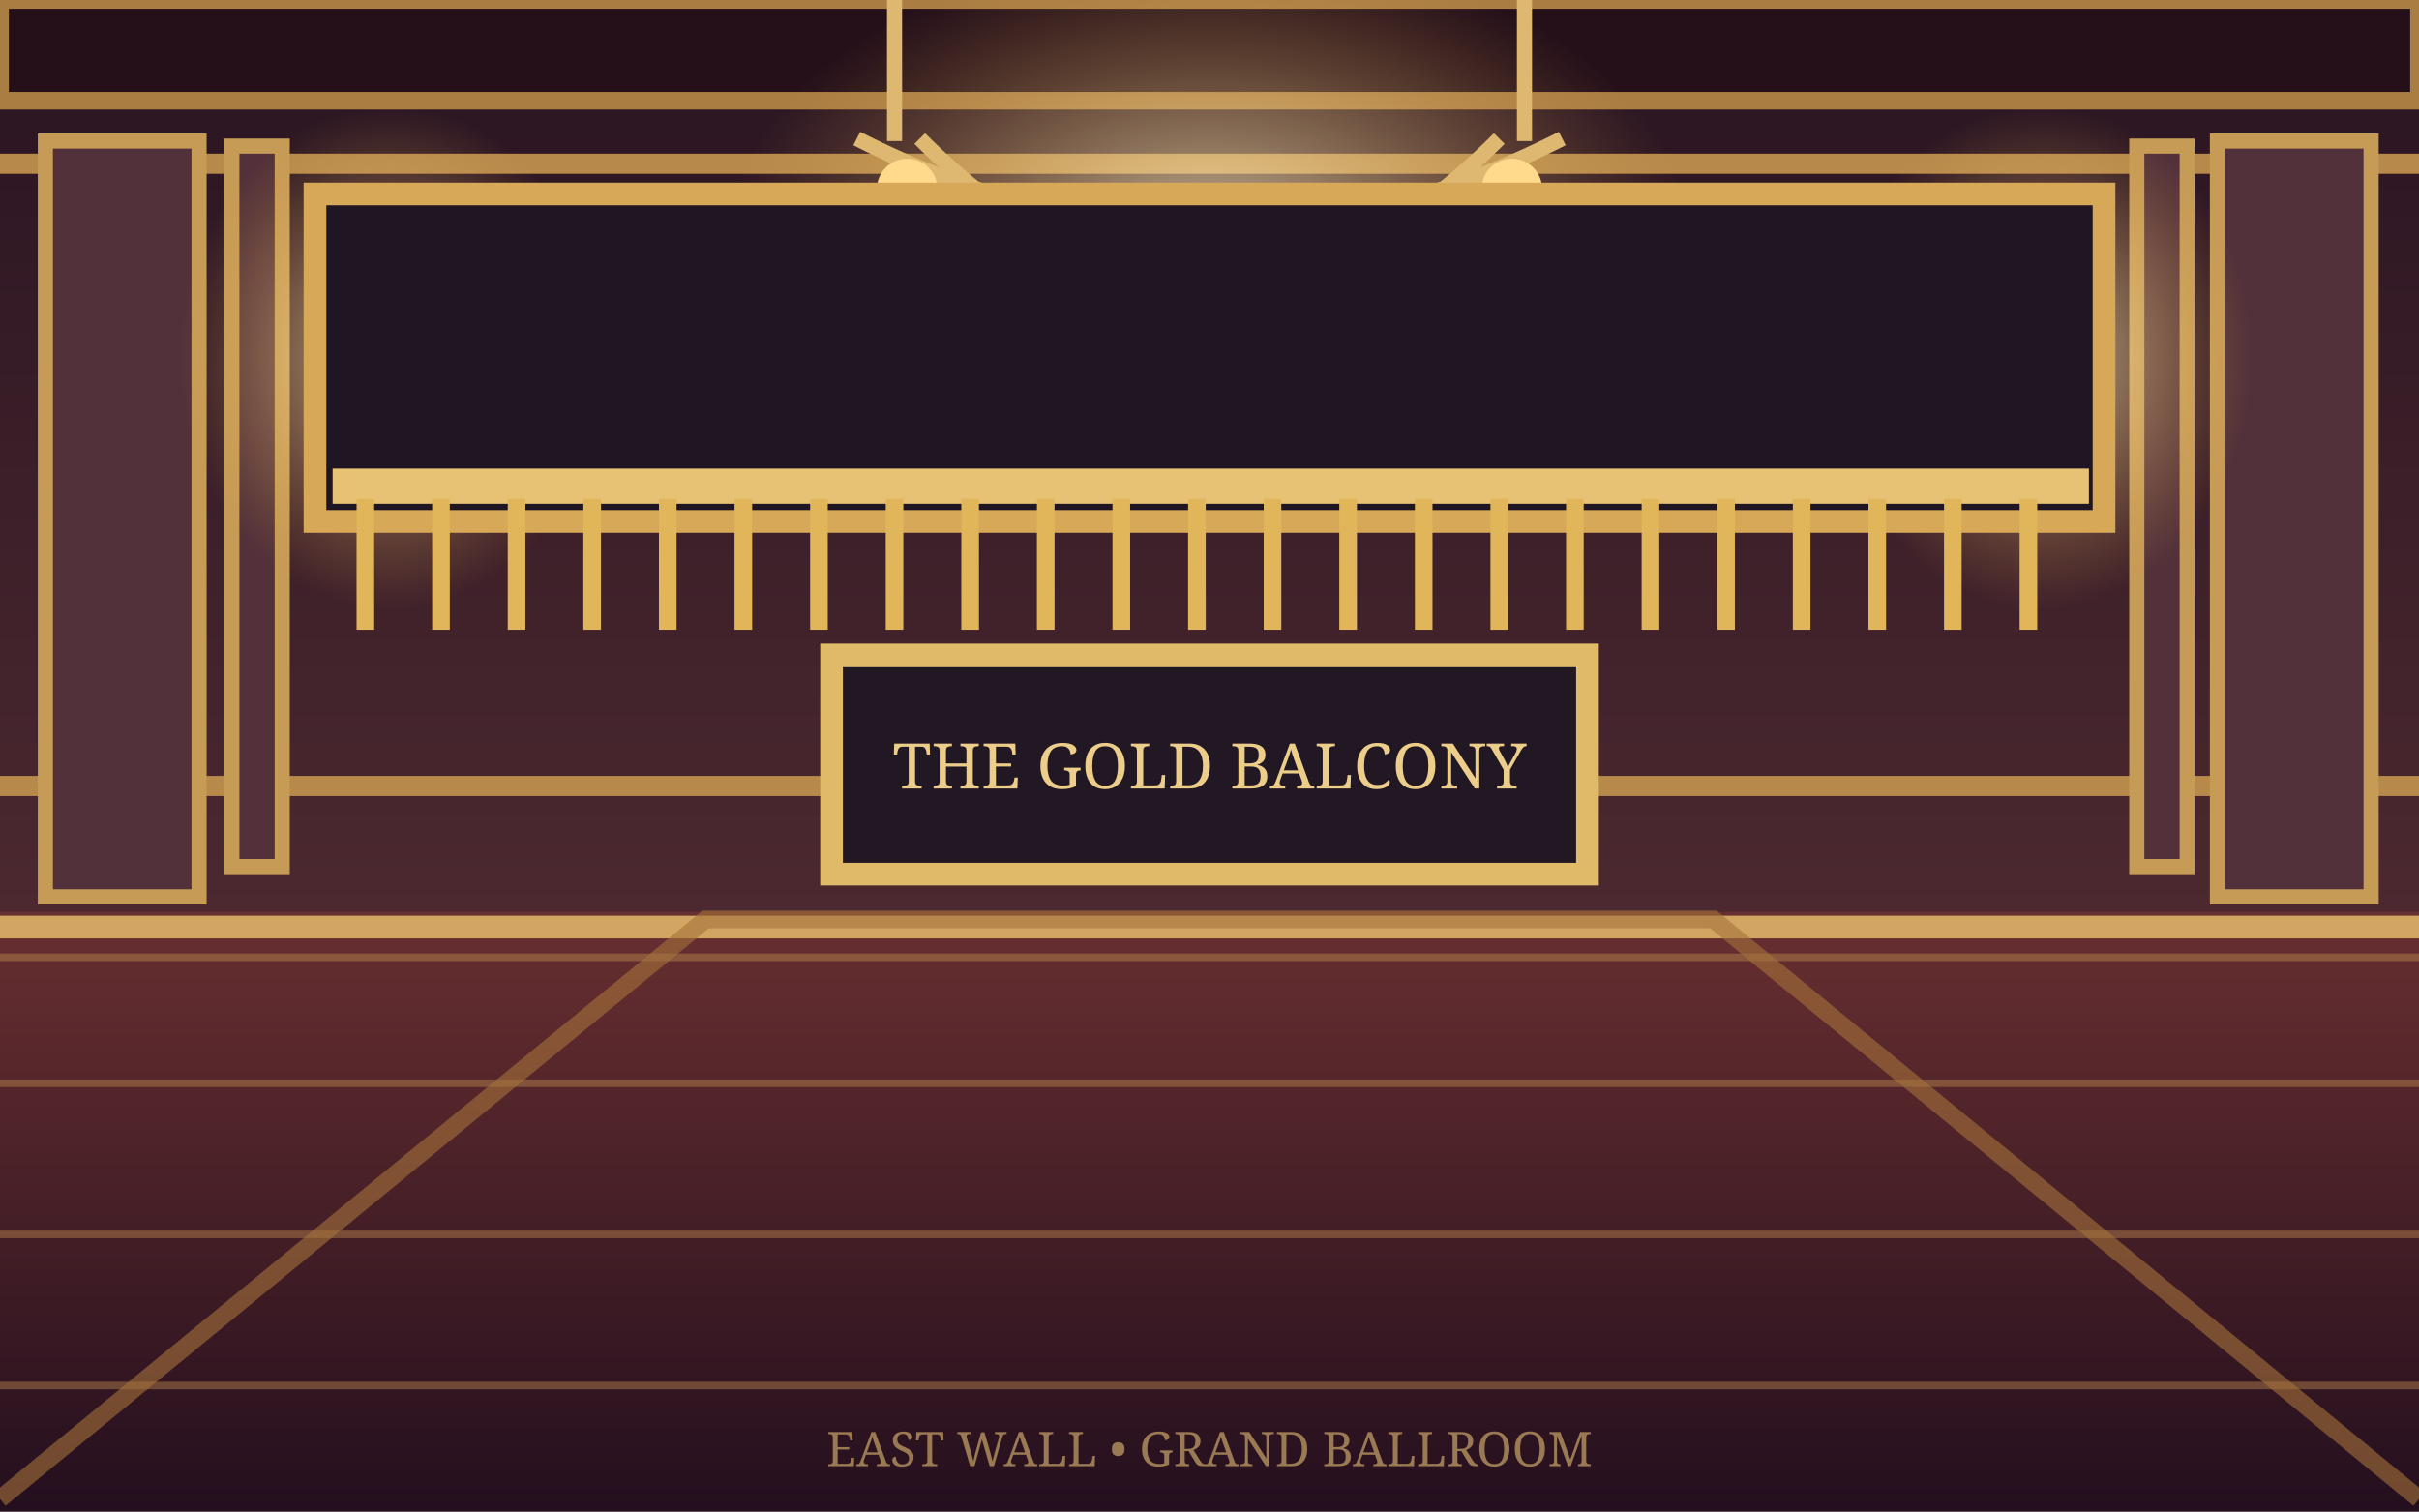
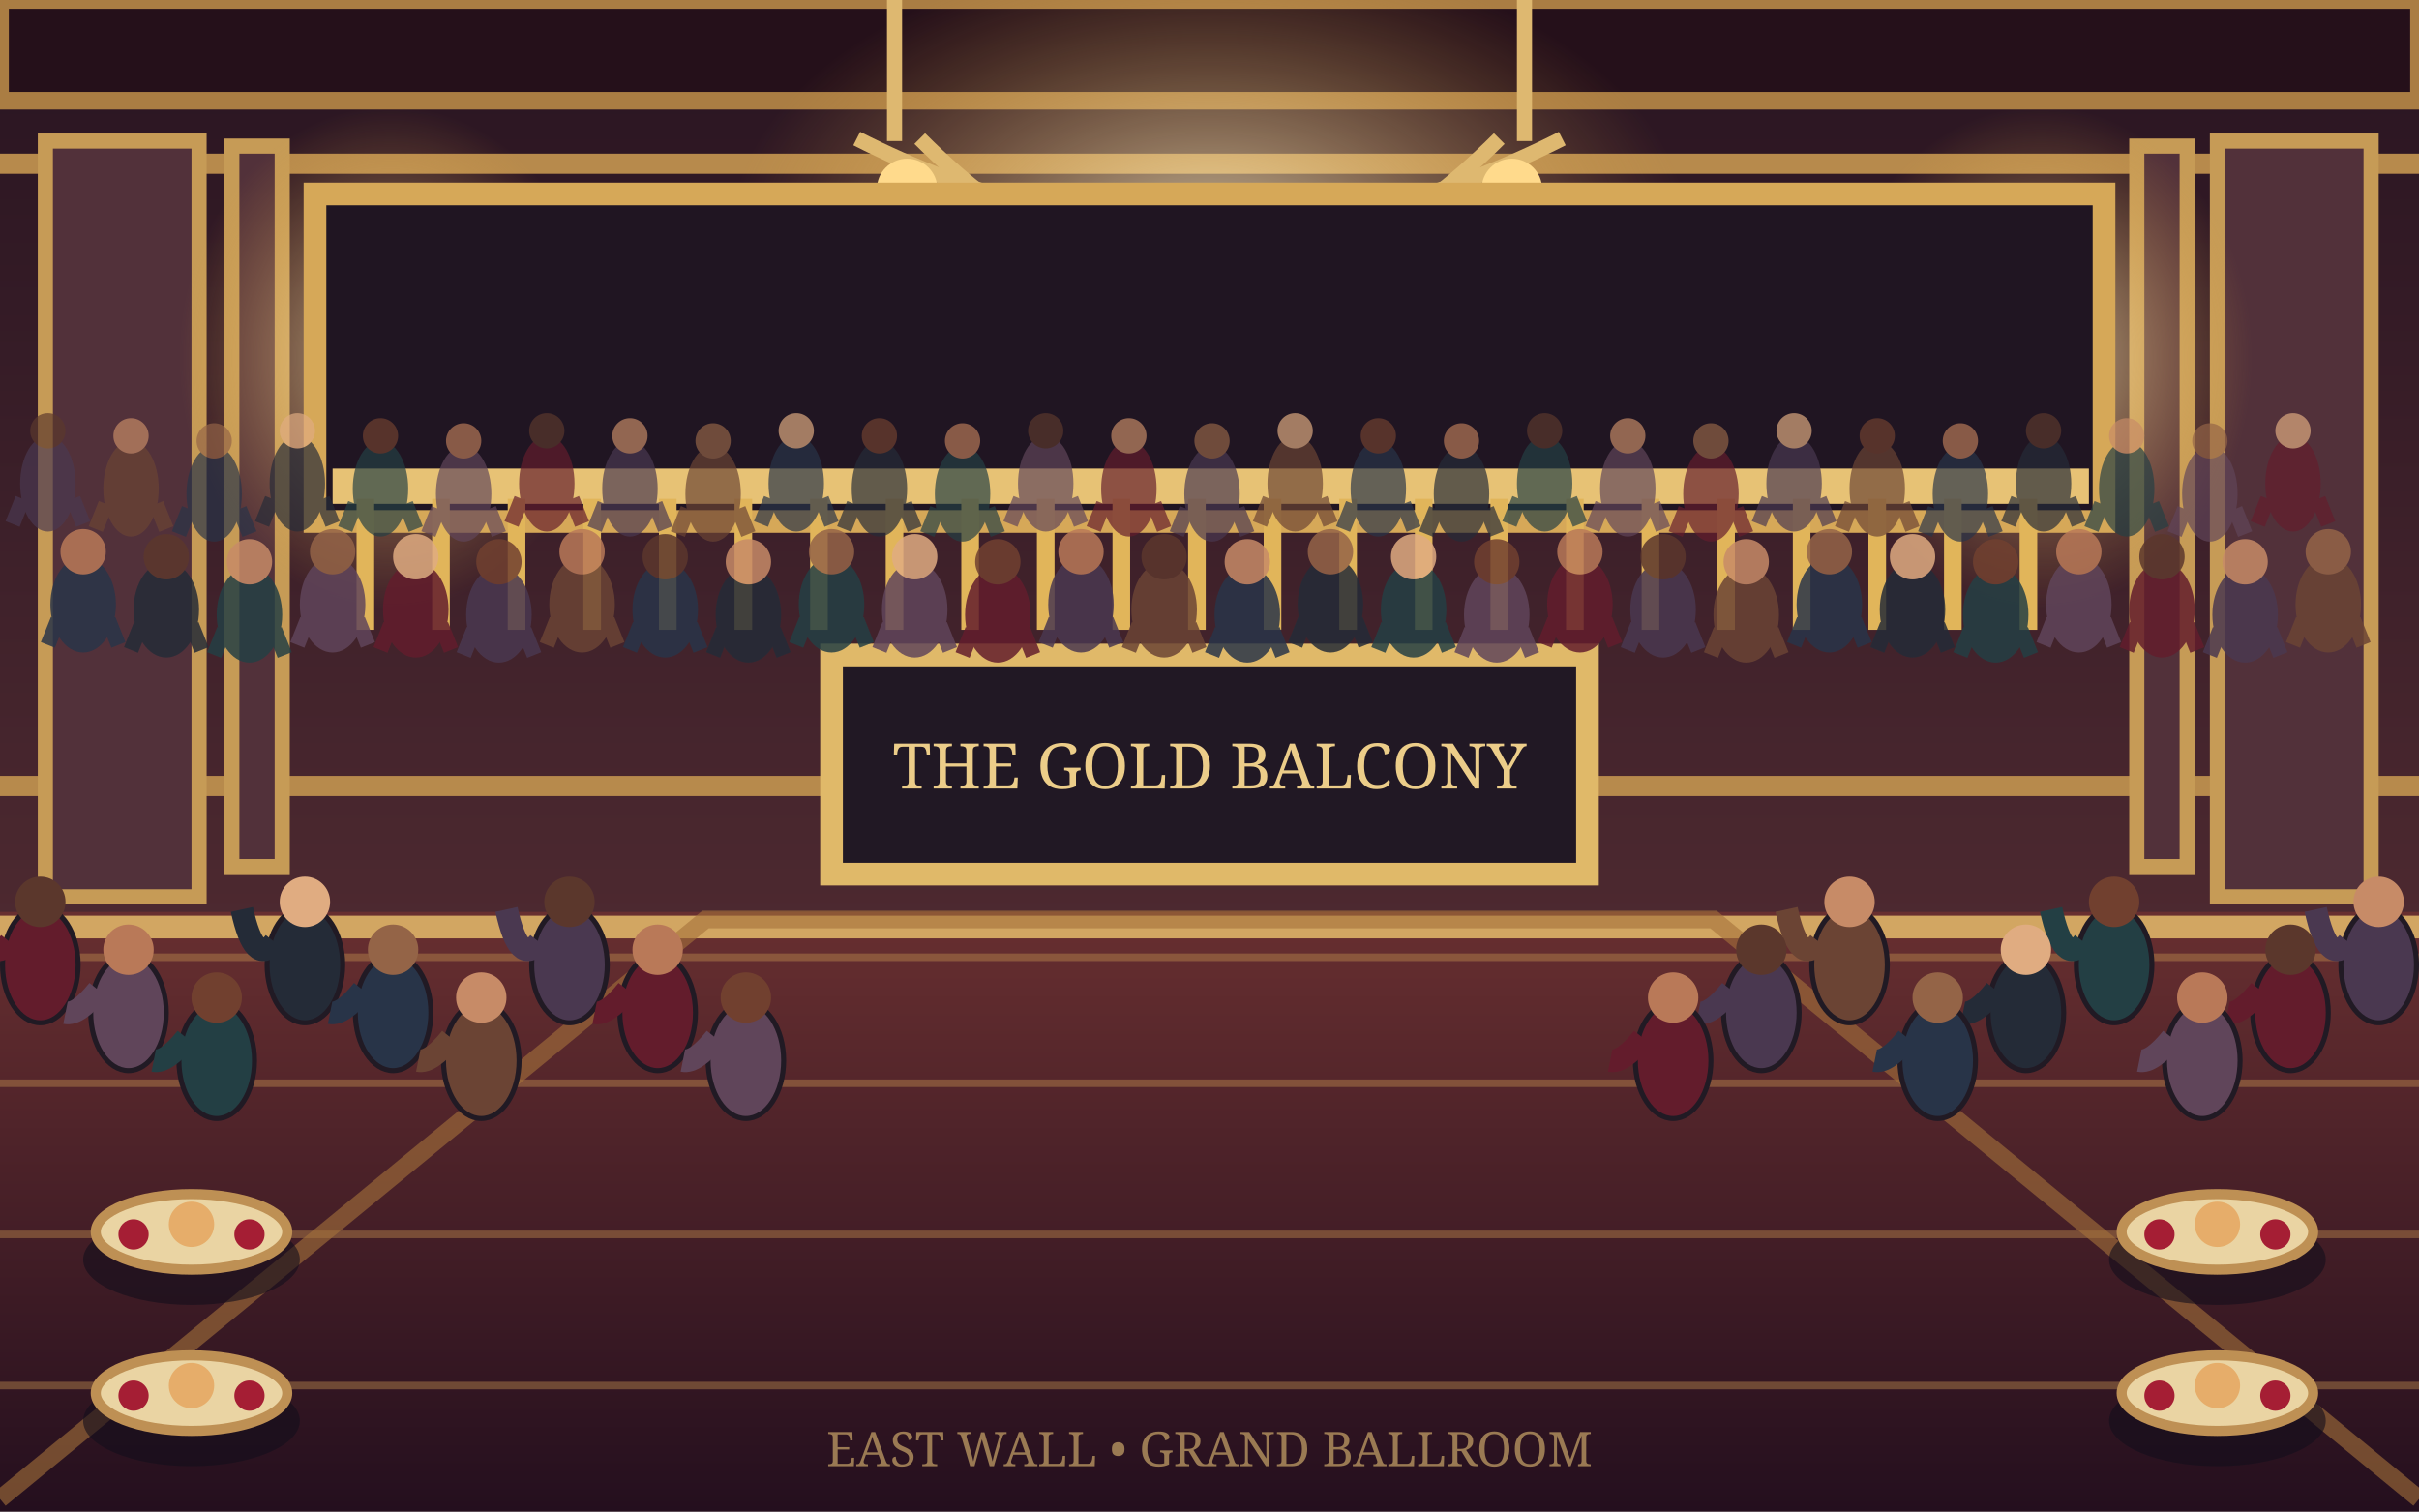
<svg xmlns="http://www.w3.org/2000/svg" width="960" height="600" viewBox="0 0 960 600">
  <defs>
    <linearGradient id="wall" x2="0" y2="1">
      <stop stop-color="#281421" />
      <stop offset=".7" stop-color="#522c32" />
      <stop offset="1" stop-color="#2d1924" />
    </linearGradient>
    <radialGradient id="light">
      <stop stop-color="#fff2c5" stop-opacity=".72" />
      <stop offset="1" stop-color="#e0a13c" stop-opacity="0" />
    </radialGradient>
    <linearGradient id="carpet" x2="0" y2="1">
      <stop stop-color="#682f30" />
      <stop offset="1" stop-color="#240f1e" />
    </linearGradient>
  </defs>
  <rect width="960" height="600" fill="url(#wall)" />
  <path d="M0 362H960V600H0Z" fill="url(#carpet)" />
  <path d="M0 380H960M0 430H960M0 490H960M0 550H960" stroke="#bb874c" stroke-width="3" opacity=".45" />
  <path d="M0 0H960V40H0Z" fill="#25101a" stroke="#aa7d43" stroke-width="7" />
  <path d="M0 65H960M0 312H960" stroke="#b78a4c" stroke-width="8" />
  <g fill="#52313a" stroke="#c69b56" stroke-width="6">
    <rect x="18" y="56" width="61" height="300" />
    <rect x="880" y="56" width="61" height="300" />
    <rect x="92" y="58" width="20" height="286" />
    <rect x="848" y="58" width="20" height="286" />
  </g>
  <g fill="#efc473">
    <circle cx="151" cy="139" r="8" />
    <circle cx="809" cy="139" r="8" />
  </g>
  <g fill="url(#light)">
    <ellipse cx="155" cy="142" rx="84" ry="100" />
    <ellipse cx="810" cy="142" rx="84" ry="100" />
    <ellipse cx="480" cy="95" rx="190" ry="115" />
  </g>
  <g stroke="#deb870" fill="none" stroke-width="6">
    <path d="M355 0V56M605 0V56" />
    <path d="M340 55Q480 126 620 55" />
    <path d="M365 55Q480 170 595 55" />
  </g>
  <g fill="#ffda8c">
    <circle cx="360" cy="75" r="12" />
    <circle cx="380" cy="87.941" r="8" />
    <circle cx="400" cy="100" r="12" />
    <circle cx="420" cy="110.355" r="8" />
    <circle cx="440" cy="118.301" r="12" />
    <circle cx="460" cy="123.296" r="8" />
    <circle cx="480" cy="125" r="12" />
    <circle cx="500" cy="123.296" r="8" />
    <circle cx="520" cy="118.301" r="12" />
    <circle cx="540" cy="110.355" r="8" />
    <circle cx="560" cy="100" r="12" />
    <circle cx="580" cy="87.941" r="8" />
    <circle cx="600" cy="75" r="12" />
  </g>
  <rect x="125" y="77" width="710" height="130" fill="#201522" stroke="#d6a858" stroke-width="9" />
  <path d="M132 193H829" stroke="#e7c275" stroke-width="14" />
  <path d="M145 198v52" stroke="#e1b55a" stroke-width="7" />
  <path d="M175 198v52" stroke="#e1b55a" stroke-width="7" />
  <path d="M205 198v52" stroke="#e1b55a" stroke-width="7" />
  <path d="M235 198v52" stroke="#e1b55a" stroke-width="7" />
  <path d="M265 198v52" stroke="#e1b55a" stroke-width="7" />
  <path d="M295 198v52" stroke="#e1b55a" stroke-width="7" />
  <path d="M325 198v52" stroke="#e1b55a" stroke-width="7" />
  <path d="M355 198v52" stroke="#e1b55a" stroke-width="7" />
  <path d="M385 198v52" stroke="#e1b55a" stroke-width="7" />
  <path d="M415 198v52" stroke="#e1b55a" stroke-width="7" />
  <path d="M445 198v52" stroke="#e1b55a" stroke-width="7" />
  <path d="M475 198v52" stroke="#e1b55a" stroke-width="7" />
  <path d="M505 198v52" stroke="#e1b55a" stroke-width="7" />
  <path d="M535 198v52" stroke="#e1b55a" stroke-width="7" />
  <path d="M565 198v52" stroke="#e1b55a" stroke-width="7" />
  <path d="M595 198v52" stroke="#e1b55a" stroke-width="7" />
  <path d="M625 198v52" stroke="#e1b55a" stroke-width="7" />
  <path d="M655 198v52" stroke="#e1b55a" stroke-width="7" />
  <path d="M685 198v52" stroke="#e1b55a" stroke-width="7" />
  <path d="M715 198v52" stroke="#e1b55a" stroke-width="7" />
  <path d="M745 198v52" stroke="#e1b55a" stroke-width="7" />
  <path d="M775 198v52" stroke="#e1b55a" stroke-width="7" />
  <path d="M805 198v52" stroke="#e1b55a" stroke-width="7" />
  <rect x="330" y="260" width="300" height="87" fill="#211824" stroke="#e0b969" stroke-width="9" />
  <text x="480" y="313" text-anchor="middle" font-family="Georgia" fill="#eccd89" font-size="25">THE GOLD BALCONY</text>
  <path d="M0 368H960" stroke="#d2a662" stroke-width="9" />
  <path d="M0 595L280 365H680L960 595" stroke="#a5723a" stroke-width="7" fill="none" opacity=".6" />
  <text x="480" y="582" text-anchor="middle" font-family="Georgia" fill="#deb972" font-size="19" opacity=".62">EAST WALL • GRAND BALLROOM</text>
+   <g id="grand-ballroom-crowd">
+     <g opacity="0.68">
+       <ellipse cx="19" cy="192" rx="11" ry="19" fill="#4a3850" />
+       <circle cx="19" cy="171" r="7" fill="#5b372c" />
+       <path d="M9 198l-4 10m24-10l4 10" stroke="#4a3850" stroke-width="6" />
+     </g>
+     <g opacity="0.68">
+       <ellipse cx="52" cy="194" rx="11" ry="19" fill="#6b4434" />
+       <circle cx="52" cy="173" r="7" fill="#c78b67" />
+       <path d="M42 200l-4 10m24-10l4 10" stroke="#6b4434" stroke-width="6" />
+     </g>
+     <g opacity="0.68">
+       <ellipse cx="85" cy="196" rx="11" ry="19" fill="#283448" />
+       <circle cx="85" cy="175" r="7" fill="#946447" />
+       <path d="M75 202l-4 10m24-10l4 10" stroke="#283448" stroke-width="6" />
+     </g>
+     <g opacity="0.68">
+       <ellipse cx="118" cy="192" rx="11" ry="19" fill="#242b37" />
+       <circle cx="118" cy="171" r="7" fill="#e0ac81" />
+       <path d="M108 198l-4 10m24-10l4 10" stroke="#242b37" stroke-width="6" />
+     </g>
+     <g opacity="0.68">
+       <ellipse cx="151" cy="194" rx="11" ry="19" fill="#233f44" />
+       <circle cx="151" cy="173" r="7" fill="#71402f" />
+       <path d="M141 200l-4 10m24-10l4 10" stroke="#233f44" stroke-width="6" />
+     </g>
+     <g opacity="0.68">
+       <ellipse cx="184" cy="196" rx="11" ry="19" fill="#60455a" />
+       <circle cx="184" cy="175" r="7" fill="#b97958" />
+       <path d="M174 202l-4 10m24-10l4 10" stroke="#60455a" stroke-width="6" />
+     </g>
+     <g opacity="0.68">
+       <ellipse cx="217" cy="192" rx="11" ry="19" fill="#631c2c" />
+       <circle cx="217" cy="171" r="7" fill="#5b372c" />
+       <path d="M207 198l-4 10m24-10l4 10" stroke="#631c2c" stroke-width="6" />
+     </g>
+     <g opacity="0.68">
+       <ellipse cx="250" cy="194" rx="11" ry="19" fill="#4a3850" />
+       <circle cx="250" cy="173" r="7" fill="#c78b67" />
+       <path d="M240 200l-4 10m24-10l4 10" stroke="#4a3850" stroke-width="6" />
+     </g>
+     <g opacity="0.68">
+       <ellipse cx="283" cy="196" rx="11" ry="19" fill="#6b4434" />
+       <circle cx="283" cy="175" r="7" fill="#946447" />
+       <path d="M273 202l-4 10m24-10l4 10" stroke="#6b4434" stroke-width="6" />
+     </g>
+     <g opacity="0.68">
+       <ellipse cx="316" cy="192" rx="11" ry="19" fill="#283448" />
+       <circle cx="316" cy="171" r="7" fill="#e0ac81" />
+       <path d="M306 198l-4 10m24-10l4 10" stroke="#283448" stroke-width="6" />
+     </g>
+     <g opacity="0.68">
+       <ellipse cx="349" cy="194" rx="11" ry="19" fill="#242b37" />
+       <circle cx="349" cy="173" r="7" fill="#71402f" />
+       <path d="M339 200l-4 10m24-10l4 10" stroke="#242b37" stroke-width="6" />
+     </g>
+     <g opacity="0.68">
+       <ellipse cx="382" cy="196" rx="11" ry="19" fill="#233f44" />
+       <circle cx="382" cy="175" r="7" fill="#b97958" />
+       <path d="M372 202l-4 10m24-10l4 10" stroke="#233f44" stroke-width="6" />
+     </g>
+     <g opacity="0.68">
+       <ellipse cx="415" cy="192" rx="11" ry="19" fill="#60455a" />
+       <circle cx="415" cy="171" r="7" fill="#5b372c" />
+       <path d="M405 198l-4 10m24-10l4 10" stroke="#60455a" stroke-width="6" />
+     </g>
+     <g opacity="0.68">
+       <ellipse cx="448" cy="194" rx="11" ry="19" fill="#631c2c" />
+       <circle cx="448" cy="173" r="7" fill="#c78b67" />
+       <path d="M438 200l-4 10m24-10l4 10" stroke="#631c2c" stroke-width="6" />
+     </g>
+     <g opacity="0.68">
+       <ellipse cx="481" cy="196" rx="11" ry="19" fill="#4a3850" />
+       <circle cx="481" cy="175" r="7" fill="#946447" />
+       <path d="M471 202l-4 10m24-10l4 10" stroke="#4a3850" stroke-width="6" />
+     </g>
+     <g opacity="0.68">
+       <ellipse cx="514" cy="192" rx="11" ry="19" fill="#6b4434" />
+       <circle cx="514" cy="171" r="7" fill="#e0ac81" />
+       <path d="M504 198l-4 10m24-10l4 10" stroke="#6b4434" stroke-width="6" />
+     </g>
+     <g opacity="0.68">
+       <ellipse cx="547" cy="194" rx="11" ry="19" fill="#283448" />
+       <circle cx="547" cy="173" r="7" fill="#71402f" />
+       <path d="M537 200l-4 10m24-10l4 10" stroke="#283448" stroke-width="6" />
+     </g>
+     <g opacity="0.68">
+       <ellipse cx="580" cy="196" rx="11" ry="19" fill="#242b37" />
+       <circle cx="580" cy="175" r="7" fill="#b97958" />
+       <path d="M570 202l-4 10m24-10l4 10" stroke="#242b37" stroke-width="6" />
+     </g>
+     <g opacity="0.68">
+       <ellipse cx="613" cy="192" rx="11" ry="19" fill="#233f44" />
+       <circle cx="613" cy="171" r="7" fill="#5b372c" />
+       <path d="M603 198l-4 10m24-10l4 10" stroke="#233f44" stroke-width="6" />
+     </g>
+     <g opacity="0.68">
+       <ellipse cx="646" cy="194" rx="11" ry="19" fill="#60455a" />
+       <circle cx="646" cy="173" r="7" fill="#c78b67" />
+       <path d="M636 200l-4 10m24-10l4 10" stroke="#60455a" stroke-width="6" />
+     </g>
+     <g opacity="0.68">
+       <ellipse cx="679" cy="196" rx="11" ry="19" fill="#631c2c" />
+       <circle cx="679" cy="175" r="7" fill="#946447" />
+       <path d="M669 202l-4 10m24-10l4 10" stroke="#631c2c" stroke-width="6" />
+     </g>
+     <g opacity="0.68">
+       <ellipse cx="712" cy="192" rx="11" ry="19" fill="#4a3850" />
+       <circle cx="712" cy="171" r="7" fill="#e0ac81" />
+       <path d="M702 198l-4 10m24-10l4 10" stroke="#4a3850" stroke-width="6" />
+     </g>
+     <g opacity="0.68">
+       <ellipse cx="745" cy="194" rx="11" ry="19" fill="#6b4434" />
+       <circle cx="745" cy="173" r="7" fill="#71402f" />
+       <path d="M735 200l-4 10m24-10l4 10" stroke="#6b4434" stroke-width="6" />
+     </g>
+     <g opacity="0.68">
+       <ellipse cx="778" cy="196" rx="11" ry="19" fill="#283448" />
+       <circle cx="778" cy="175" r="7" fill="#b97958" />
+       <path d="M768 202l-4 10m24-10l4 10" stroke="#283448" stroke-width="6" />
+     </g>
+     <g opacity="0.68">
+       <ellipse cx="811" cy="192" rx="11" ry="19" fill="#242b37" />
+       <circle cx="811" cy="171" r="7" fill="#5b372c" />
+       <path d="M801 198l-4 10m24-10l4 10" stroke="#242b37" stroke-width="6" />
+     </g>
+     <g opacity="0.68">
+       <ellipse cx="844" cy="194" rx="11" ry="19" fill="#233f44" />
+       <circle cx="844" cy="173" r="7" fill="#c78b67" />
+       <path d="M834 200l-4 10m24-10l4 10" stroke="#233f44" stroke-width="6" />
+     </g>
+     <g opacity="0.68">
+       <ellipse cx="877" cy="196" rx="11" ry="19" fill="#60455a" />
+       <circle cx="877" cy="175" r="7" fill="#946447" />
+       <path d="M867 202l-4 10m24-10l4 10" stroke="#60455a" stroke-width="6" />
+     </g>
+     <g opacity="0.68">
+       <ellipse cx="910" cy="192" rx="11" ry="19" fill="#631c2c" />
+       <circle cx="910" cy="171" r="7" fill="#e0ac81" />
+       <path d="M900 198l-4 10m24-10l4 10" stroke="#631c2c" stroke-width="6" />
+     </g>
+     <g opacity="0.84">
+       <ellipse cx="33" cy="240" rx="13" ry="19" fill="#283448" />
+       <circle cx="33" cy="219" r="9" fill="#b97958" />
+       <path d="M23 246l-4 10m24-10l4 10" stroke="#283448" stroke-width="6" />
+     </g>
+     <g opacity="0.84">
+       <ellipse cx="66" cy="242" rx="13" ry="19" fill="#242b37" />
+       <circle cx="66" cy="221" r="9" fill="#5b372c" />
+       <path d="M56 248l-4 10m24-10l4 10" stroke="#242b37" stroke-width="6" />
+     </g>
+     <g opacity="0.84">
+       <ellipse cx="99" cy="244" rx="13" ry="19" fill="#233f44" />
+       <circle cx="99" cy="223" r="9" fill="#c78b67" />
+       <path d="M89 250l-4 10m24-10l4 10" stroke="#233f44" stroke-width="6" />
+     </g>
+     <g opacity="0.84">
+       <ellipse cx="132" cy="240" rx="13" ry="19" fill="#60455a" />
+       <circle cx="132" cy="219" r="9" fill="#946447" />
+       <path d="M122 246l-4 10m24-10l4 10" stroke="#60455a" stroke-width="6" />
+     </g>
+     <g opacity="0.84">
+       <ellipse cx="165" cy="242" rx="13" ry="19" fill="#631c2c" />
+       <circle cx="165" cy="221" r="9" fill="#e0ac81" />
+       <path d="M155 248l-4 10m24-10l4 10" stroke="#631c2c" stroke-width="6" />
+     </g>
+     <g opacity="0.84">
+       <ellipse cx="198" cy="244" rx="13" ry="19" fill="#4a3850" />
+       <circle cx="198" cy="223" r="9" fill="#71402f" />
+       <path d="M188 250l-4 10m24-10l4 10" stroke="#4a3850" stroke-width="6" />
+     </g>
+     <g opacity="0.84">
+       <ellipse cx="231" cy="240" rx="13" ry="19" fill="#6b4434" />
+       <circle cx="231" cy="219" r="9" fill="#b97958" />
+       <path d="M221 246l-4 10m24-10l4 10" stroke="#6b4434" stroke-width="6" />
+     </g>
+     <g opacity="0.84">
+       <ellipse cx="264" cy="242" rx="13" ry="19" fill="#283448" />
+       <circle cx="264" cy="221" r="9" fill="#5b372c" />
+       <path d="M254 248l-4 10m24-10l4 10" stroke="#283448" stroke-width="6" />
+     </g>
+     <g opacity="0.84">
+       <ellipse cx="297" cy="244" rx="13" ry="19" fill="#242b37" />
+       <circle cx="297" cy="223" r="9" fill="#c78b67" />
+       <path d="M287 250l-4 10m24-10l4 10" stroke="#242b37" stroke-width="6" />
+     </g>
+     <g opacity="0.84">
+       <ellipse cx="330" cy="240" rx="13" ry="19" fill="#233f44" />
+       <circle cx="330" cy="219" r="9" fill="#946447" />
+       <path d="M320 246l-4 10m24-10l4 10" stroke="#233f44" stroke-width="6" />
+     </g>
+     <g opacity="0.84">
+       <ellipse cx="363" cy="242" rx="13" ry="19" fill="#60455a" />
+       <circle cx="363" cy="221" r="9" fill="#e0ac81" />
+       <path d="M353 248l-4 10m24-10l4 10" stroke="#60455a" stroke-width="6" />
+     </g>
+     <g opacity="0.84">
+       <ellipse cx="396" cy="244" rx="13" ry="19" fill="#631c2c" />
+       <circle cx="396" cy="223" r="9" fill="#71402f" />
+       <path d="M386 250l-4 10m24-10l4 10" stroke="#631c2c" stroke-width="6" />
+     </g>
+     <g opacity="0.84">
+       <ellipse cx="429" cy="240" rx="13" ry="19" fill="#4a3850" />
+       <circle cx="429" cy="219" r="9" fill="#b97958" />
+       <path d="M419 246l-4 10m24-10l4 10" stroke="#4a3850" stroke-width="6" />
+     </g>
+     <g opacity="0.84">
+       <ellipse cx="462" cy="242" rx="13" ry="19" fill="#6b4434" />
+       <circle cx="462" cy="221" r="9" fill="#5b372c" />
+       <path d="M452 248l-4 10m24-10l4 10" stroke="#6b4434" stroke-width="6" />
+     </g>
+     <g opacity="0.84">
+       <ellipse cx="495" cy="244" rx="13" ry="19" fill="#283448" />
+       <circle cx="495" cy="223" r="9" fill="#c78b67" />
+       <path d="M485 250l-4 10m24-10l4 10" stroke="#283448" stroke-width="6" />
+     </g>
+     <g opacity="0.84">
+       <ellipse cx="528" cy="240" rx="13" ry="19" fill="#242b37" />
+       <circle cx="528" cy="219" r="9" fill="#946447" />
+       <path d="M518 246l-4 10m24-10l4 10" stroke="#242b37" stroke-width="6" />
+     </g>
+     <g opacity="0.84">
+       <ellipse cx="561" cy="242" rx="13" ry="19" fill="#233f44" />
+       <circle cx="561" cy="221" r="9" fill="#e0ac81" />
+       <path d="M551 248l-4 10m24-10l4 10" stroke="#233f44" stroke-width="6" />
+     </g>
+     <g opacity="0.84">
+       <ellipse cx="594" cy="244" rx="13" ry="19" fill="#60455a" />
+       <circle cx="594" cy="223" r="9" fill="#71402f" />
+       <path d="M584 250l-4 10m24-10l4 10" stroke="#60455a" stroke-width="6" />
+     </g>
+     <g opacity="0.84">
+       <ellipse cx="627" cy="240" rx="13" ry="19" fill="#631c2c" />
+       <circle cx="627" cy="219" r="9" fill="#b97958" />
+       <path d="M617 246l-4 10m24-10l4 10" stroke="#631c2c" stroke-width="6" />
+     </g>
+     <g opacity="0.84">
+       <ellipse cx="660" cy="242" rx="13" ry="19" fill="#4a3850" />
+       <circle cx="660" cy="221" r="9" fill="#5b372c" />
+       <path d="M650 248l-4 10m24-10l4 10" stroke="#4a3850" stroke-width="6" />
+     </g>
+     <g opacity="0.84">
+       <ellipse cx="693" cy="244" rx="13" ry="19" fill="#6b4434" />
+       <circle cx="693" cy="223" r="9" fill="#c78b67" />
+       <path d="M683 250l-4 10m24-10l4 10" stroke="#6b4434" stroke-width="6" />
+     </g>
+     <g opacity="0.84">
+       <ellipse cx="726" cy="240" rx="13" ry="19" fill="#283448" />
+       <circle cx="726" cy="219" r="9" fill="#946447" />
+       <path d="M716 246l-4 10m24-10l4 10" stroke="#283448" stroke-width="6" />
+     </g>
+     <g opacity="0.84">
+       <ellipse cx="759" cy="242" rx="13" ry="19" fill="#242b37" />
+       <circle cx="759" cy="221" r="9" fill="#e0ac81" />
+       <path d="M749 248l-4 10m24-10l4 10" stroke="#242b37" stroke-width="6" />
+     </g>
+     <g opacity="0.84">
+       <ellipse cx="792" cy="244" rx="13" ry="19" fill="#233f44" />
+       <circle cx="792" cy="223" r="9" fill="#71402f" />
+       <path d="M782 250l-4 10m24-10l4 10" stroke="#233f44" stroke-width="6" />
+     </g>
+     <g opacity="0.84">
+       <ellipse cx="825" cy="240" rx="13" ry="19" fill="#60455a" />
+       <circle cx="825" cy="219" r="9" fill="#b97958" />
+       <path d="M815 246l-4 10m24-10l4 10" stroke="#60455a" stroke-width="6" />
+     </g>
+     <g opacity="0.84">
+       <ellipse cx="858" cy="242" rx="13" ry="19" fill="#631c2c" />
+       <circle cx="858" cy="221" r="9" fill="#5b372c" />
+       <path d="M848 248l-4 10m24-10l4 10" stroke="#631c2c" stroke-width="6" />
+     </g>
+     <g opacity="0.84">
+       <ellipse cx="891" cy="244" rx="13" ry="19" fill="#4a3850" />
+       <circle cx="891" cy="223" r="9" fill="#c78b67" />
+       <path d="M881 250l-4 10m24-10l4 10" stroke="#4a3850" stroke-width="6" />
+     </g>
+     <g opacity="0.84">
+       <ellipse cx="924" cy="240" rx="13" ry="19" fill="#6b4434" />
+       <circle cx="924" cy="219" r="9" fill="#946447" />
+       <path d="M914 246l-4 10m24-10l4 10" stroke="#6b4434" stroke-width="6" />
+     </g>
+   </g>
+   <g id="ringside-spectators">
+     <g>
+       <ellipse cx="16" cy="383" rx="15" ry="23" fill="#631c2c" stroke="#211a24" stroke-width="2" />
+       <circle cx="16" cy="358" r="10" fill="#5b372c" />
+       <path d="M4 374q-8 10-13 -13" stroke="#631c2c" stroke-width="9" fill="none" />
+     </g>
+     <g>
+       <ellipse cx="944" cy="383" rx="15" ry="23" fill="#4a3850" stroke="#211a24" stroke-width="2" />
+       <circle cx="944" cy="358" r="10" fill="#c78b67" />
+       <path d="M932 374q-8 10-13 -13" stroke="#4a3850" stroke-width="9" fill="none" />
+     </g>
+     <g>
+       <ellipse cx="51" cy="402" rx="15" ry="23" fill="#60455a" stroke="#211a24" stroke-width="2" />
+       <circle cx="51" cy="377" r="10" fill="#b97958" />
+       <path d="M39 393q-8 10-13 9" stroke="#60455a" stroke-width="9" fill="none" />
+     </g>
+     <g>
+       <ellipse cx="909" cy="402" rx="15" ry="23" fill="#631c2c" stroke="#211a24" stroke-width="2" />
+       <circle cx="909" cy="377" r="10" fill="#5b372c" />
+       <path d="M897 393q-8 10-13 9" stroke="#631c2c" stroke-width="9" fill="none" />
+     </g>
+     <g>
+       <ellipse cx="86" cy="421" rx="15" ry="23" fill="#233f44" stroke="#211a24" stroke-width="2" />
+       <circle cx="86" cy="396" r="10" fill="#71402f" />
+       <path d="M74 412q-8 10-13 9" stroke="#233f44" stroke-width="9" fill="none" />
+     </g>
+     <g>
+       <ellipse cx="874" cy="421" rx="15" ry="23" fill="#60455a" stroke="#211a24" stroke-width="2" />
+       <circle cx="874" cy="396" r="10" fill="#b97958" />
+       <path d="M862 412q-8 10-13 9" stroke="#60455a" stroke-width="9" fill="none" />
+     </g>
+     <g>
+       <ellipse cx="121" cy="383" rx="15" ry="23" fill="#242b37" stroke="#211a24" stroke-width="2" />
+       <circle cx="121" cy="358" r="10" fill="#e0ac81" />
+       <path d="M109 374q-8 10-13 -13" stroke="#242b37" stroke-width="9" fill="none" />
+     </g>
+     <g>
+       <ellipse cx="839" cy="383" rx="15" ry="23" fill="#233f44" stroke="#211a24" stroke-width="2" />
+       <circle cx="839" cy="358" r="10" fill="#71402f" />
+       <path d="M827 374q-8 10-13 -13" stroke="#233f44" stroke-width="9" fill="none" />
+     </g>
+     <g>
+       <ellipse cx="156" cy="402" rx="15" ry="23" fill="#283448" stroke="#211a24" stroke-width="2" />
+       <circle cx="156" cy="377" r="10" fill="#946447" />
+       <path d="M144 393q-8 10-13 9" stroke="#283448" stroke-width="9" fill="none" />
+     </g>
+     <g>
+       <ellipse cx="804" cy="402" rx="15" ry="23" fill="#242b37" stroke="#211a24" stroke-width="2" />
+       <circle cx="804" cy="377" r="10" fill="#e0ac81" />
+       <path d="M792 393q-8 10-13 9" stroke="#242b37" stroke-width="9" fill="none" />
+     </g>
+     <g>
+       <ellipse cx="191" cy="421" rx="15" ry="23" fill="#6b4434" stroke="#211a24" stroke-width="2" />
+       <circle cx="191" cy="396" r="10" fill="#c78b67" />
+       <path d="M179 412q-8 10-13 9" stroke="#6b4434" stroke-width="9" fill="none" />
+     </g>
+     <g>
+       <ellipse cx="769" cy="421" rx="15" ry="23" fill="#283448" stroke="#211a24" stroke-width="2" />
+       <circle cx="769" cy="396" r="10" fill="#946447" />
+       <path d="M757 412q-8 10-13 9" stroke="#283448" stroke-width="9" fill="none" />
+     </g>
+     <g>
+       <ellipse cx="226" cy="383" rx="15" ry="23" fill="#4a3850" stroke="#211a24" stroke-width="2" />
+       <circle cx="226" cy="358" r="10" fill="#5b372c" />
+       <path d="M214 374q-8 10-13 -13" stroke="#4a3850" stroke-width="9" fill="none" />
+     </g>
+     <g>
+       <ellipse cx="734" cy="383" rx="15" ry="23" fill="#6b4434" stroke="#211a24" stroke-width="2" />
+       <circle cx="734" cy="358" r="10" fill="#c78b67" />
+       <path d="M722 374q-8 10-13 -13" stroke="#6b4434" stroke-width="9" fill="none" />
+     </g>
+     <g>
+       <ellipse cx="261" cy="402" rx="15" ry="23" fill="#631c2c" stroke="#211a24" stroke-width="2" />
+       <circle cx="261" cy="377" r="10" fill="#b97958" />
+       <path d="M249 393q-8 10-13 9" stroke="#631c2c" stroke-width="9" fill="none" />
+     </g>
+     <g>
+       <ellipse cx="699" cy="402" rx="15" ry="23" fill="#4a3850" stroke="#211a24" stroke-width="2" />
+       <circle cx="699" cy="377" r="10" fill="#5b372c" />
+       <path d="M687 393q-8 10-13 9" stroke="#4a3850" stroke-width="9" fill="none" />
+     </g>
+     <g>
+       <ellipse cx="296" cy="421" rx="15" ry="23" fill="#60455a" stroke="#211a24" stroke-width="2" />
+       <circle cx="296" cy="396" r="10" fill="#71402f" />
+       <path d="M284 412q-8 10-13 9" stroke="#60455a" stroke-width="9" fill="none" />
+     </g>
+     <g>
+       <ellipse cx="664" cy="421" rx="15" ry="23" fill="#631c2c" stroke="#211a24" stroke-width="2" />
+       <circle cx="664" cy="396" r="10" fill="#b97958" />
+       <path d="M652 412q-8 10-13 9" stroke="#631c2c" stroke-width="9" fill="none" />
+     </g>
+   </g>
+   <g>
+     <ellipse cx="76" cy="500" rx="43" ry="18" fill="#120e1b" opacity=".6" />
+     <ellipse cx="76" cy="489" rx="38" ry="15" fill="#ead4a3" stroke="#be9054" stroke-width="4" />
+     <circle cx="76" cy="486" r="9" fill="#e5a45b" opacity=".8" />
+     <circle cx="53" cy="490" r="6" fill="#a51e34" />
+     <circle cx="99" cy="490" r="6" fill="#a51e34" />
+   </g>
+   <g>
+     <ellipse cx="76" cy="564" rx="43" ry="18" fill="#120e1b" opacity=".6" />
+     <ellipse cx="76" cy="553" rx="38" ry="15" fill="#ead4a3" stroke="#be9054" stroke-width="4" />
+     <circle cx="76" cy="550" r="9" fill="#e5a45b" opacity=".8" />
+     <circle cx="53" cy="554" r="6" fill="#a51e34" />
+     <circle cx="99" cy="554" r="6" fill="#a51e34" />
+   </g>
+   <g>
+     <ellipse cx="880" cy="500" rx="43" ry="18" fill="#120e1b" opacity=".6" />
+     <ellipse cx="880" cy="489" rx="38" ry="15" fill="#ead4a3" stroke="#be9054" stroke-width="4" />
+     <circle cx="880" cy="486" r="9" fill="#e5a45b" opacity=".8" />
+     <circle cx="857" cy="490" r="6" fill="#a51e34" />
+     <circle cx="903" cy="490" r="6" fill="#a51e34" />
+   </g>
+   <g>
+     <ellipse cx="880" cy="564" rx="43" ry="18" fill="#120e1b" opacity=".6" />
+     <ellipse cx="880" cy="553" rx="38" ry="15" fill="#ead4a3" stroke="#be9054" stroke-width="4" />
+     <circle cx="880" cy="550" r="9" fill="#e5a45b" opacity=".8" />
+     <circle cx="857" cy="554" r="6" fill="#a51e34" />
+     <circle cx="903" cy="554" r="6" fill="#a51e34" />
+   </g>
</svg>
